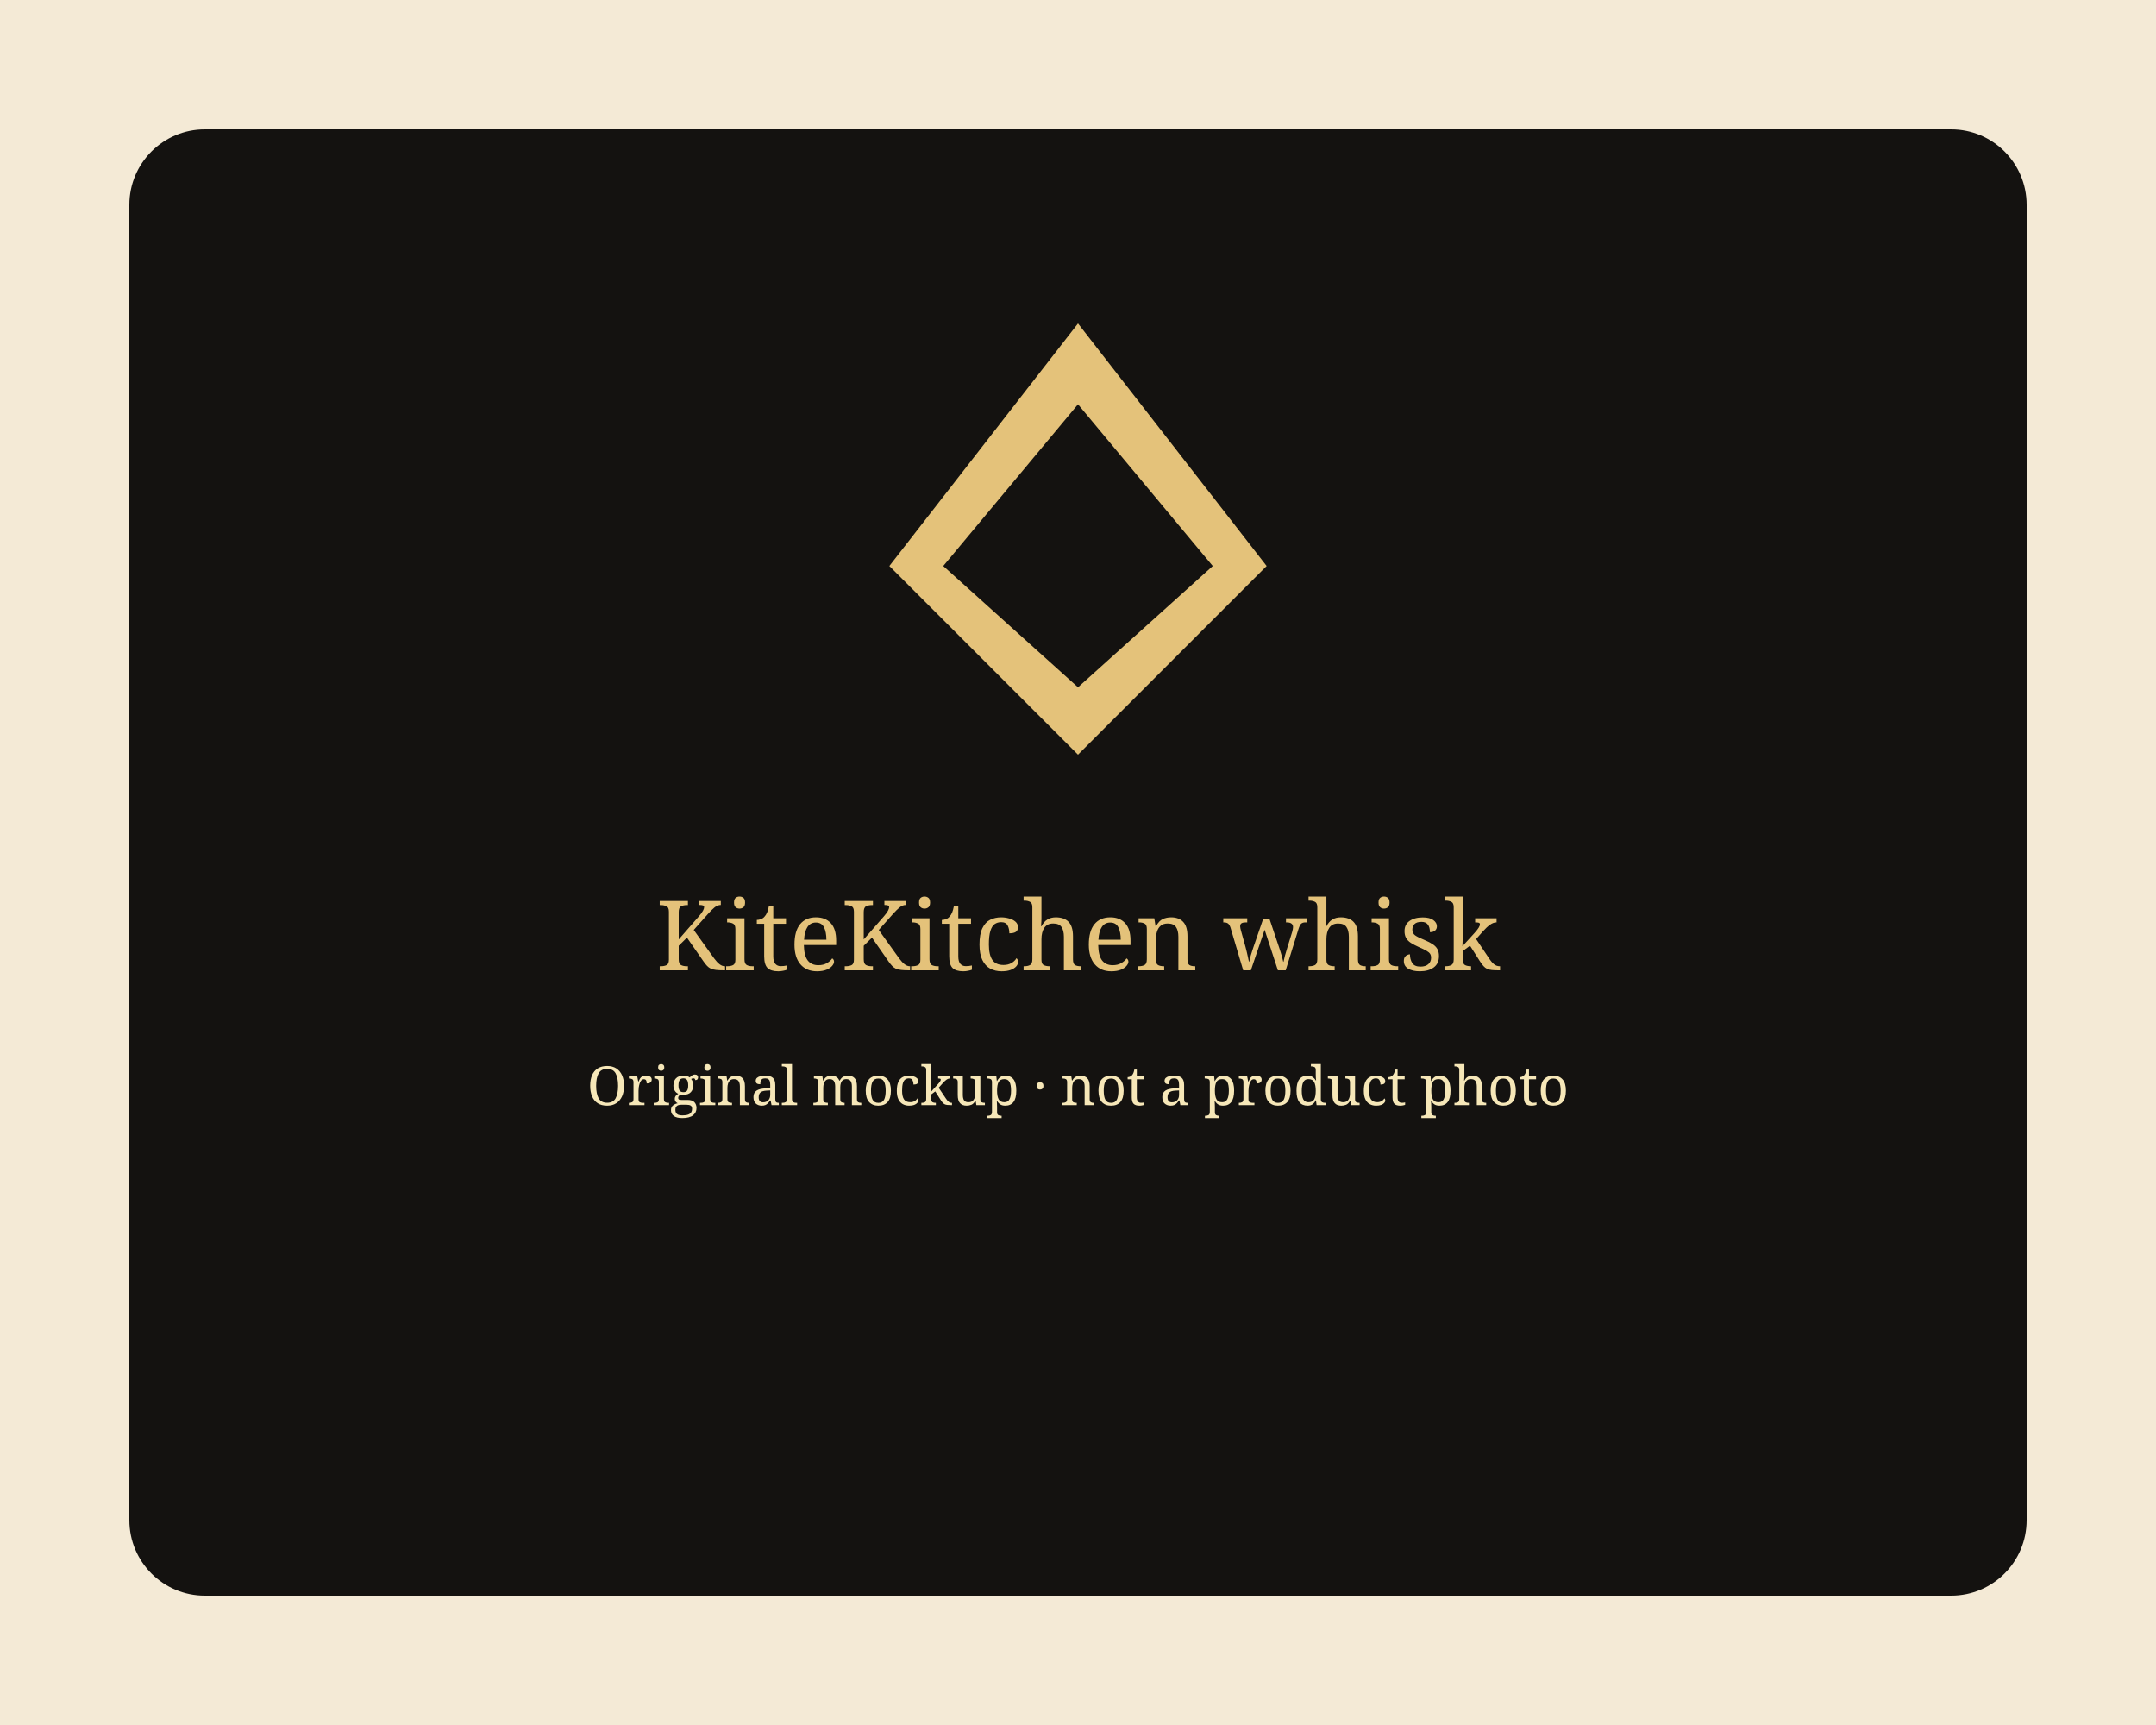
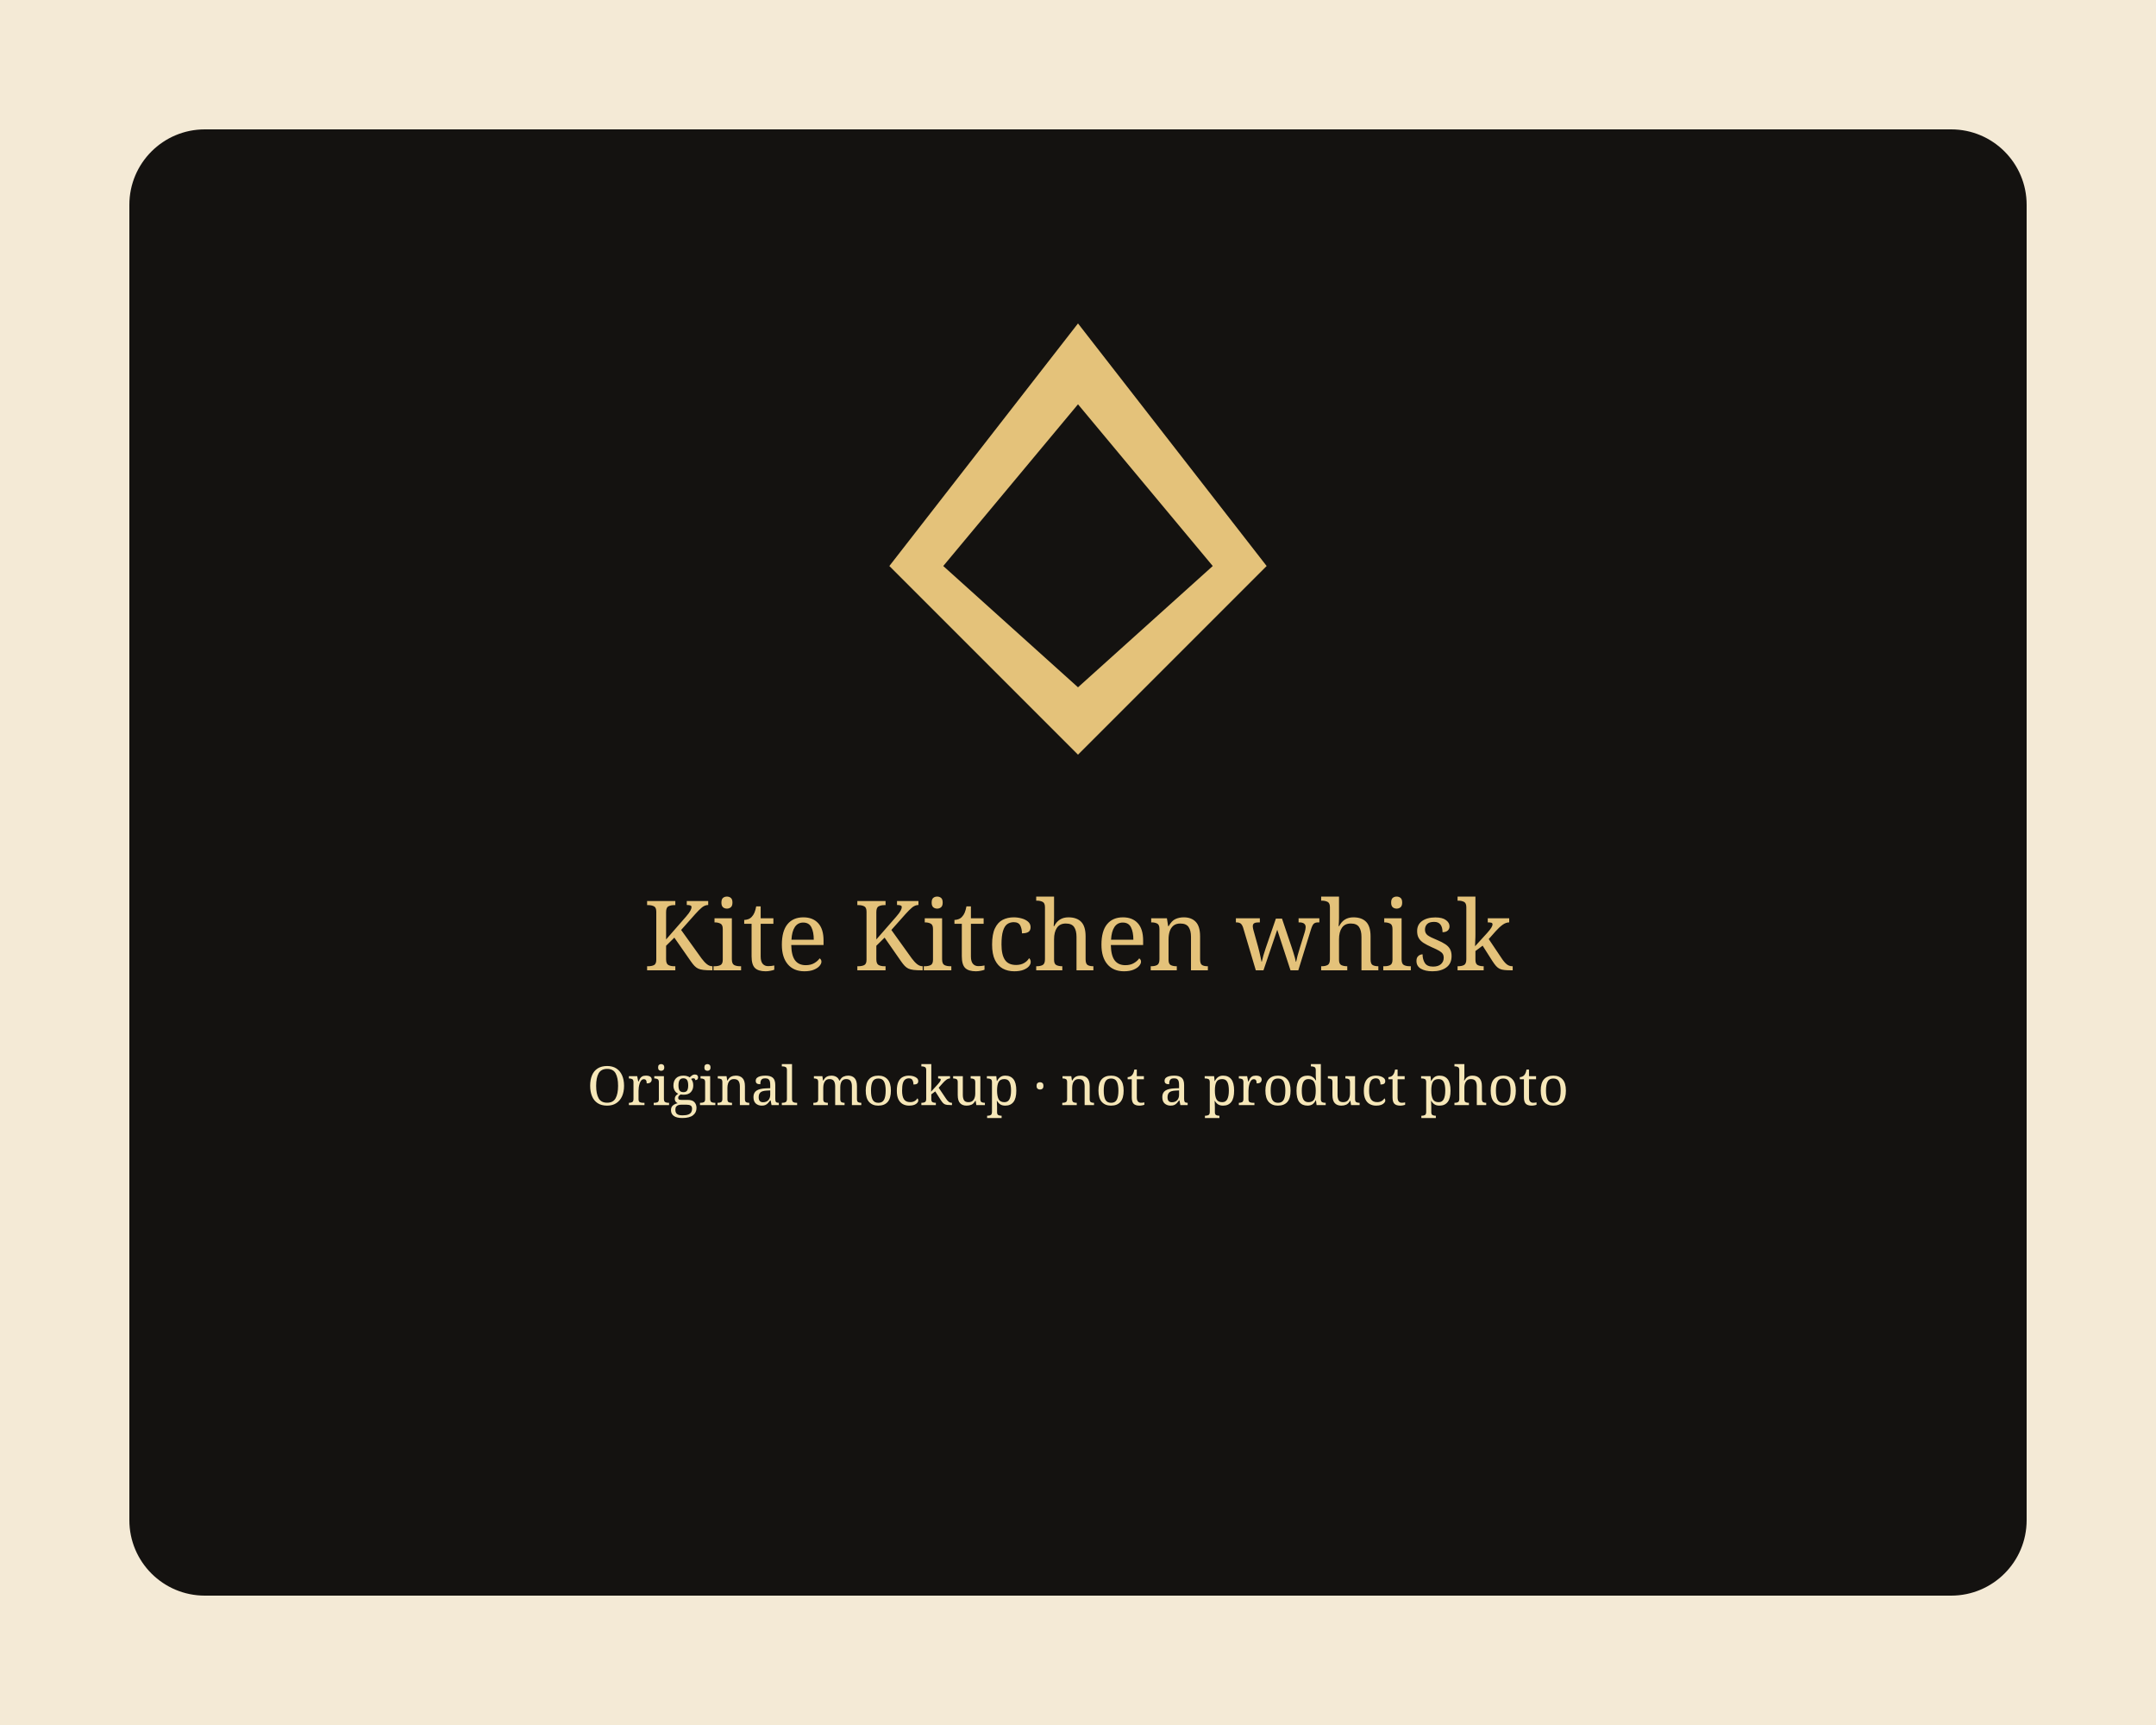
<svg xmlns="http://www.w3.org/2000/svg" viewBox="0 0 800 640" role="img">
  <rect width="800" height="640" fill="#f4ead6" />
  <rect x="48" y="48" width="704" height="544" rx="28" fill="#141210" />
  <path d="M400 120 L470 210 L400 280 L330 210 Z" fill="#e4c27a" />
  <path d="M400 150 L450 210 L400 255 L350 210 Z" fill="#141210" />
-   <text x="400" y="360" text-anchor="middle" fill="#e4c27a" font-family="Georgia, serif" font-size="36">KiteKitchen whisk</text>
+   <text x="400" y="360" text-anchor="middle" fill="#e4c27a" font-family="Georgia, serif" font-size="36">Kite Kitchen whisk</text>
  <text x="400" y="410" text-anchor="middle" fill="#f6e7b8" font-family="Georgia, serif" font-size="20">Original mockup · not a product photo</text>
</svg>
